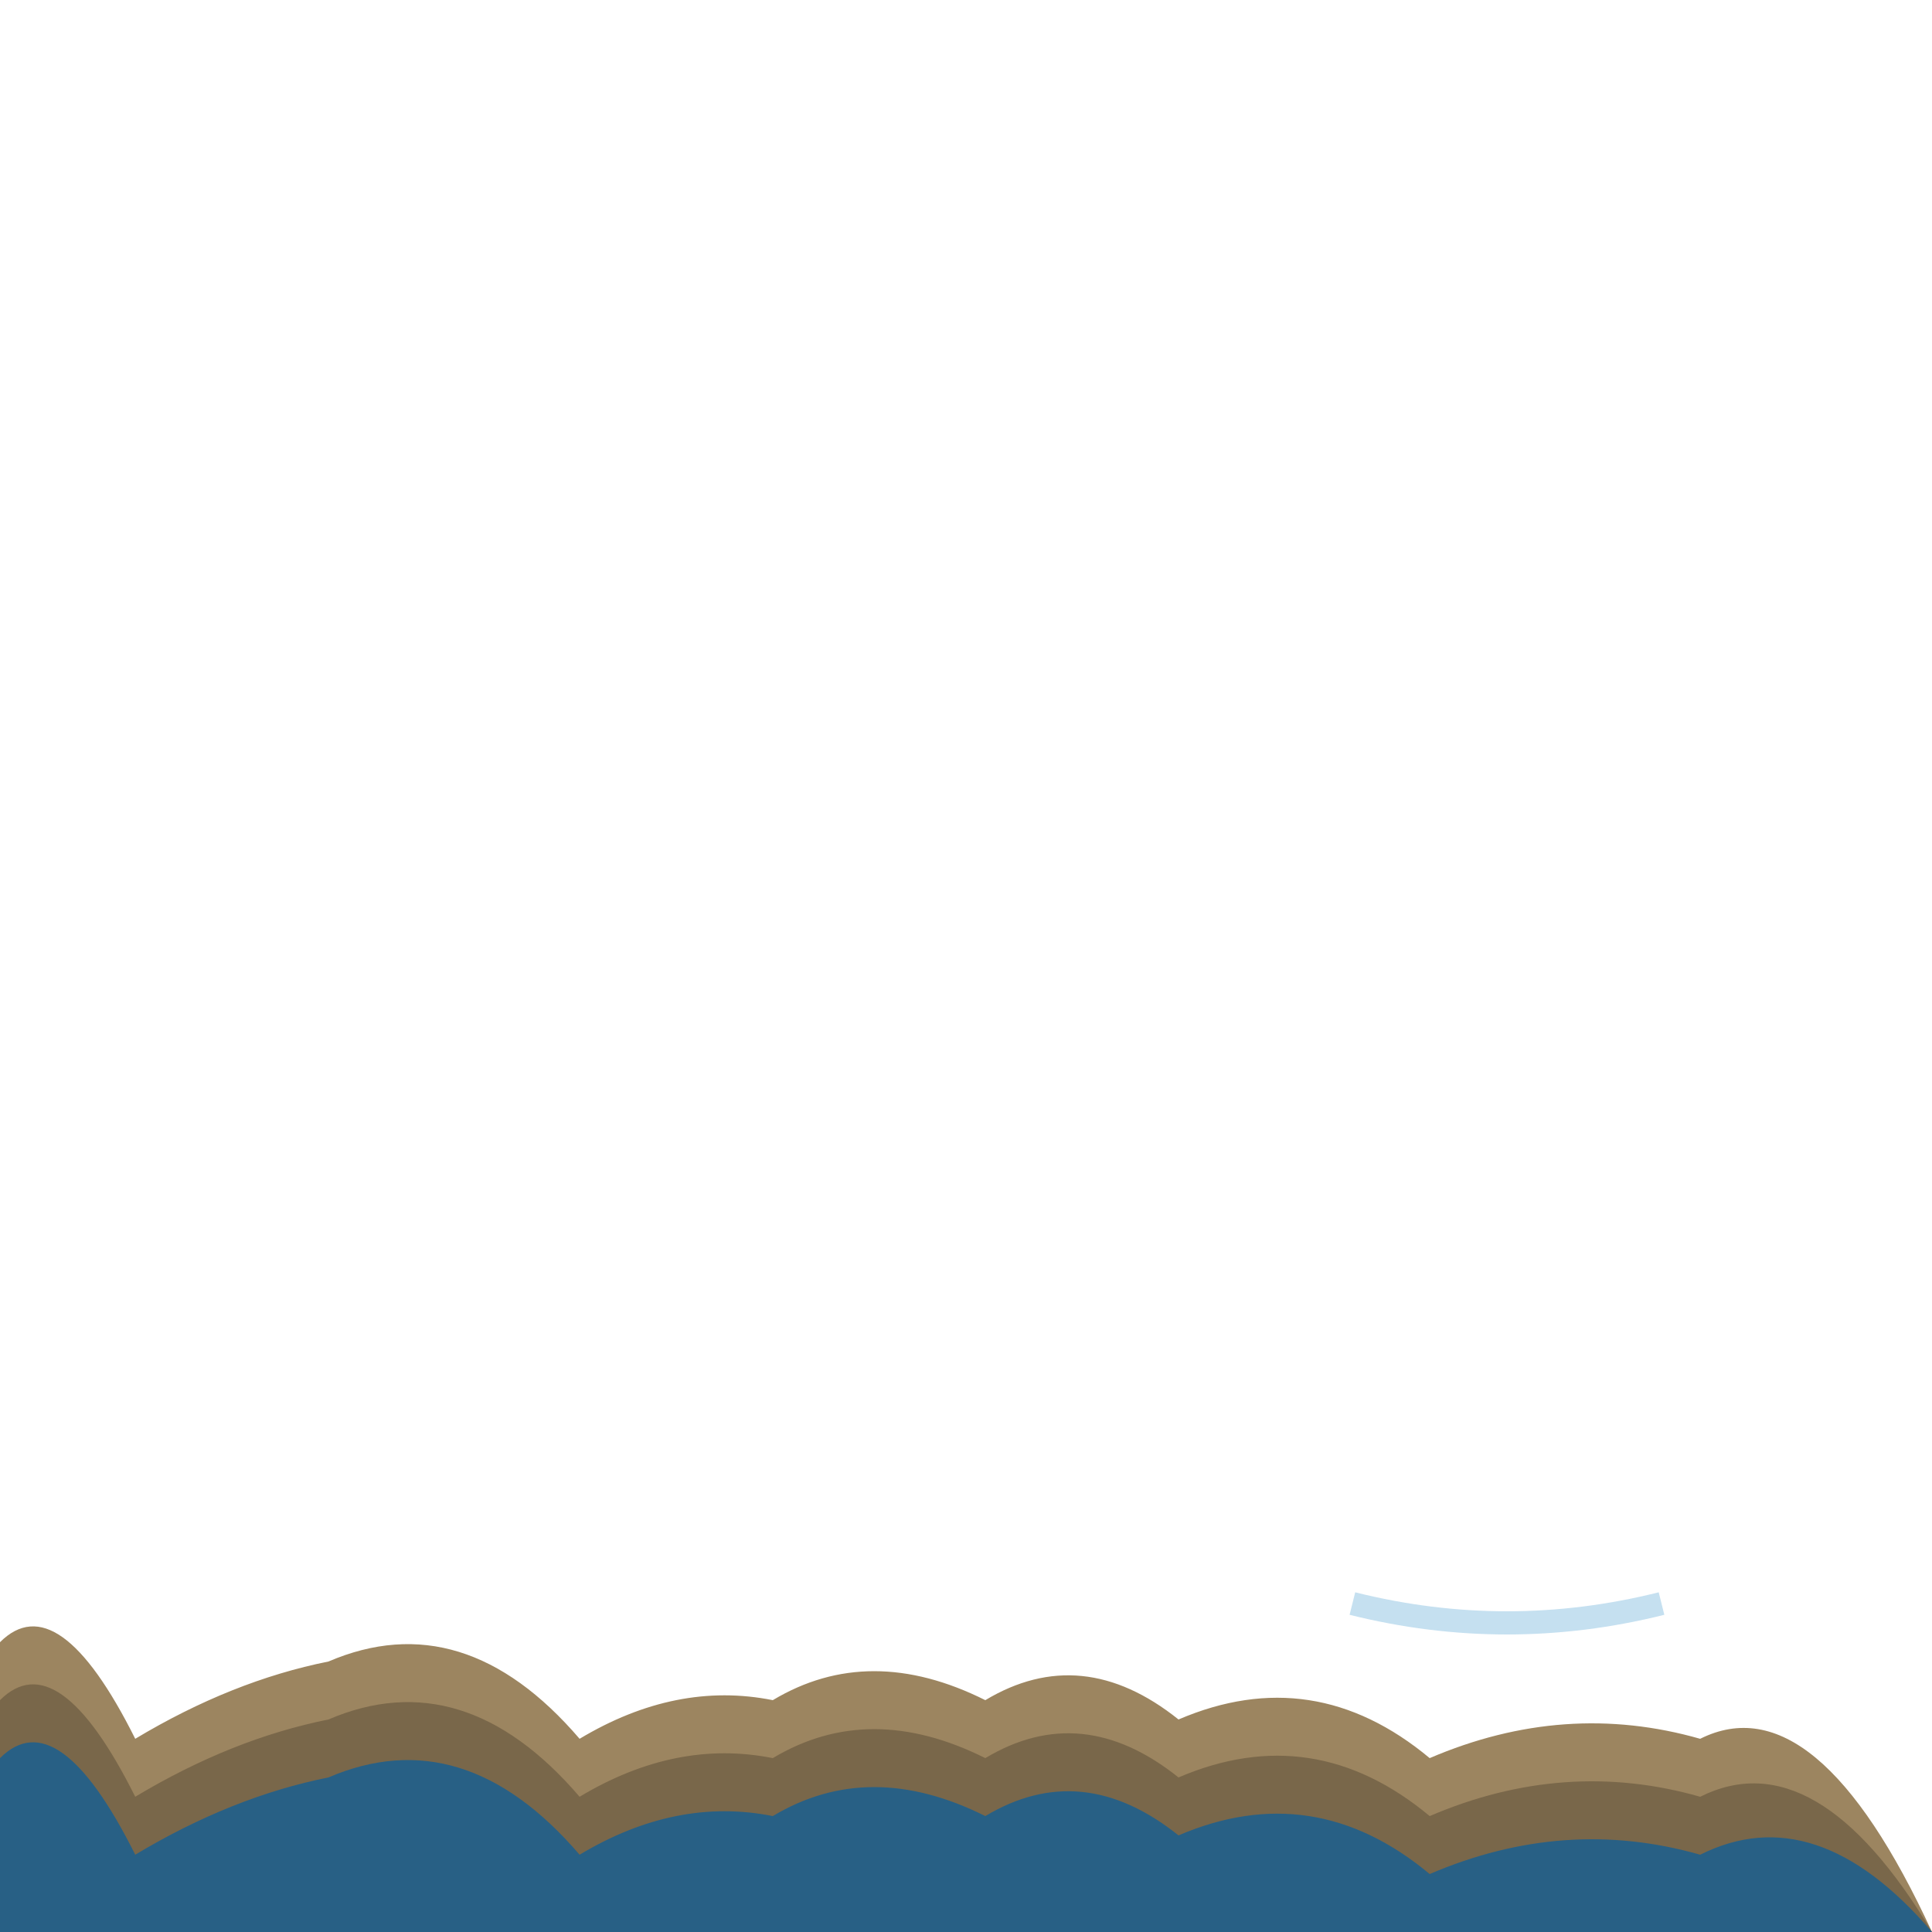
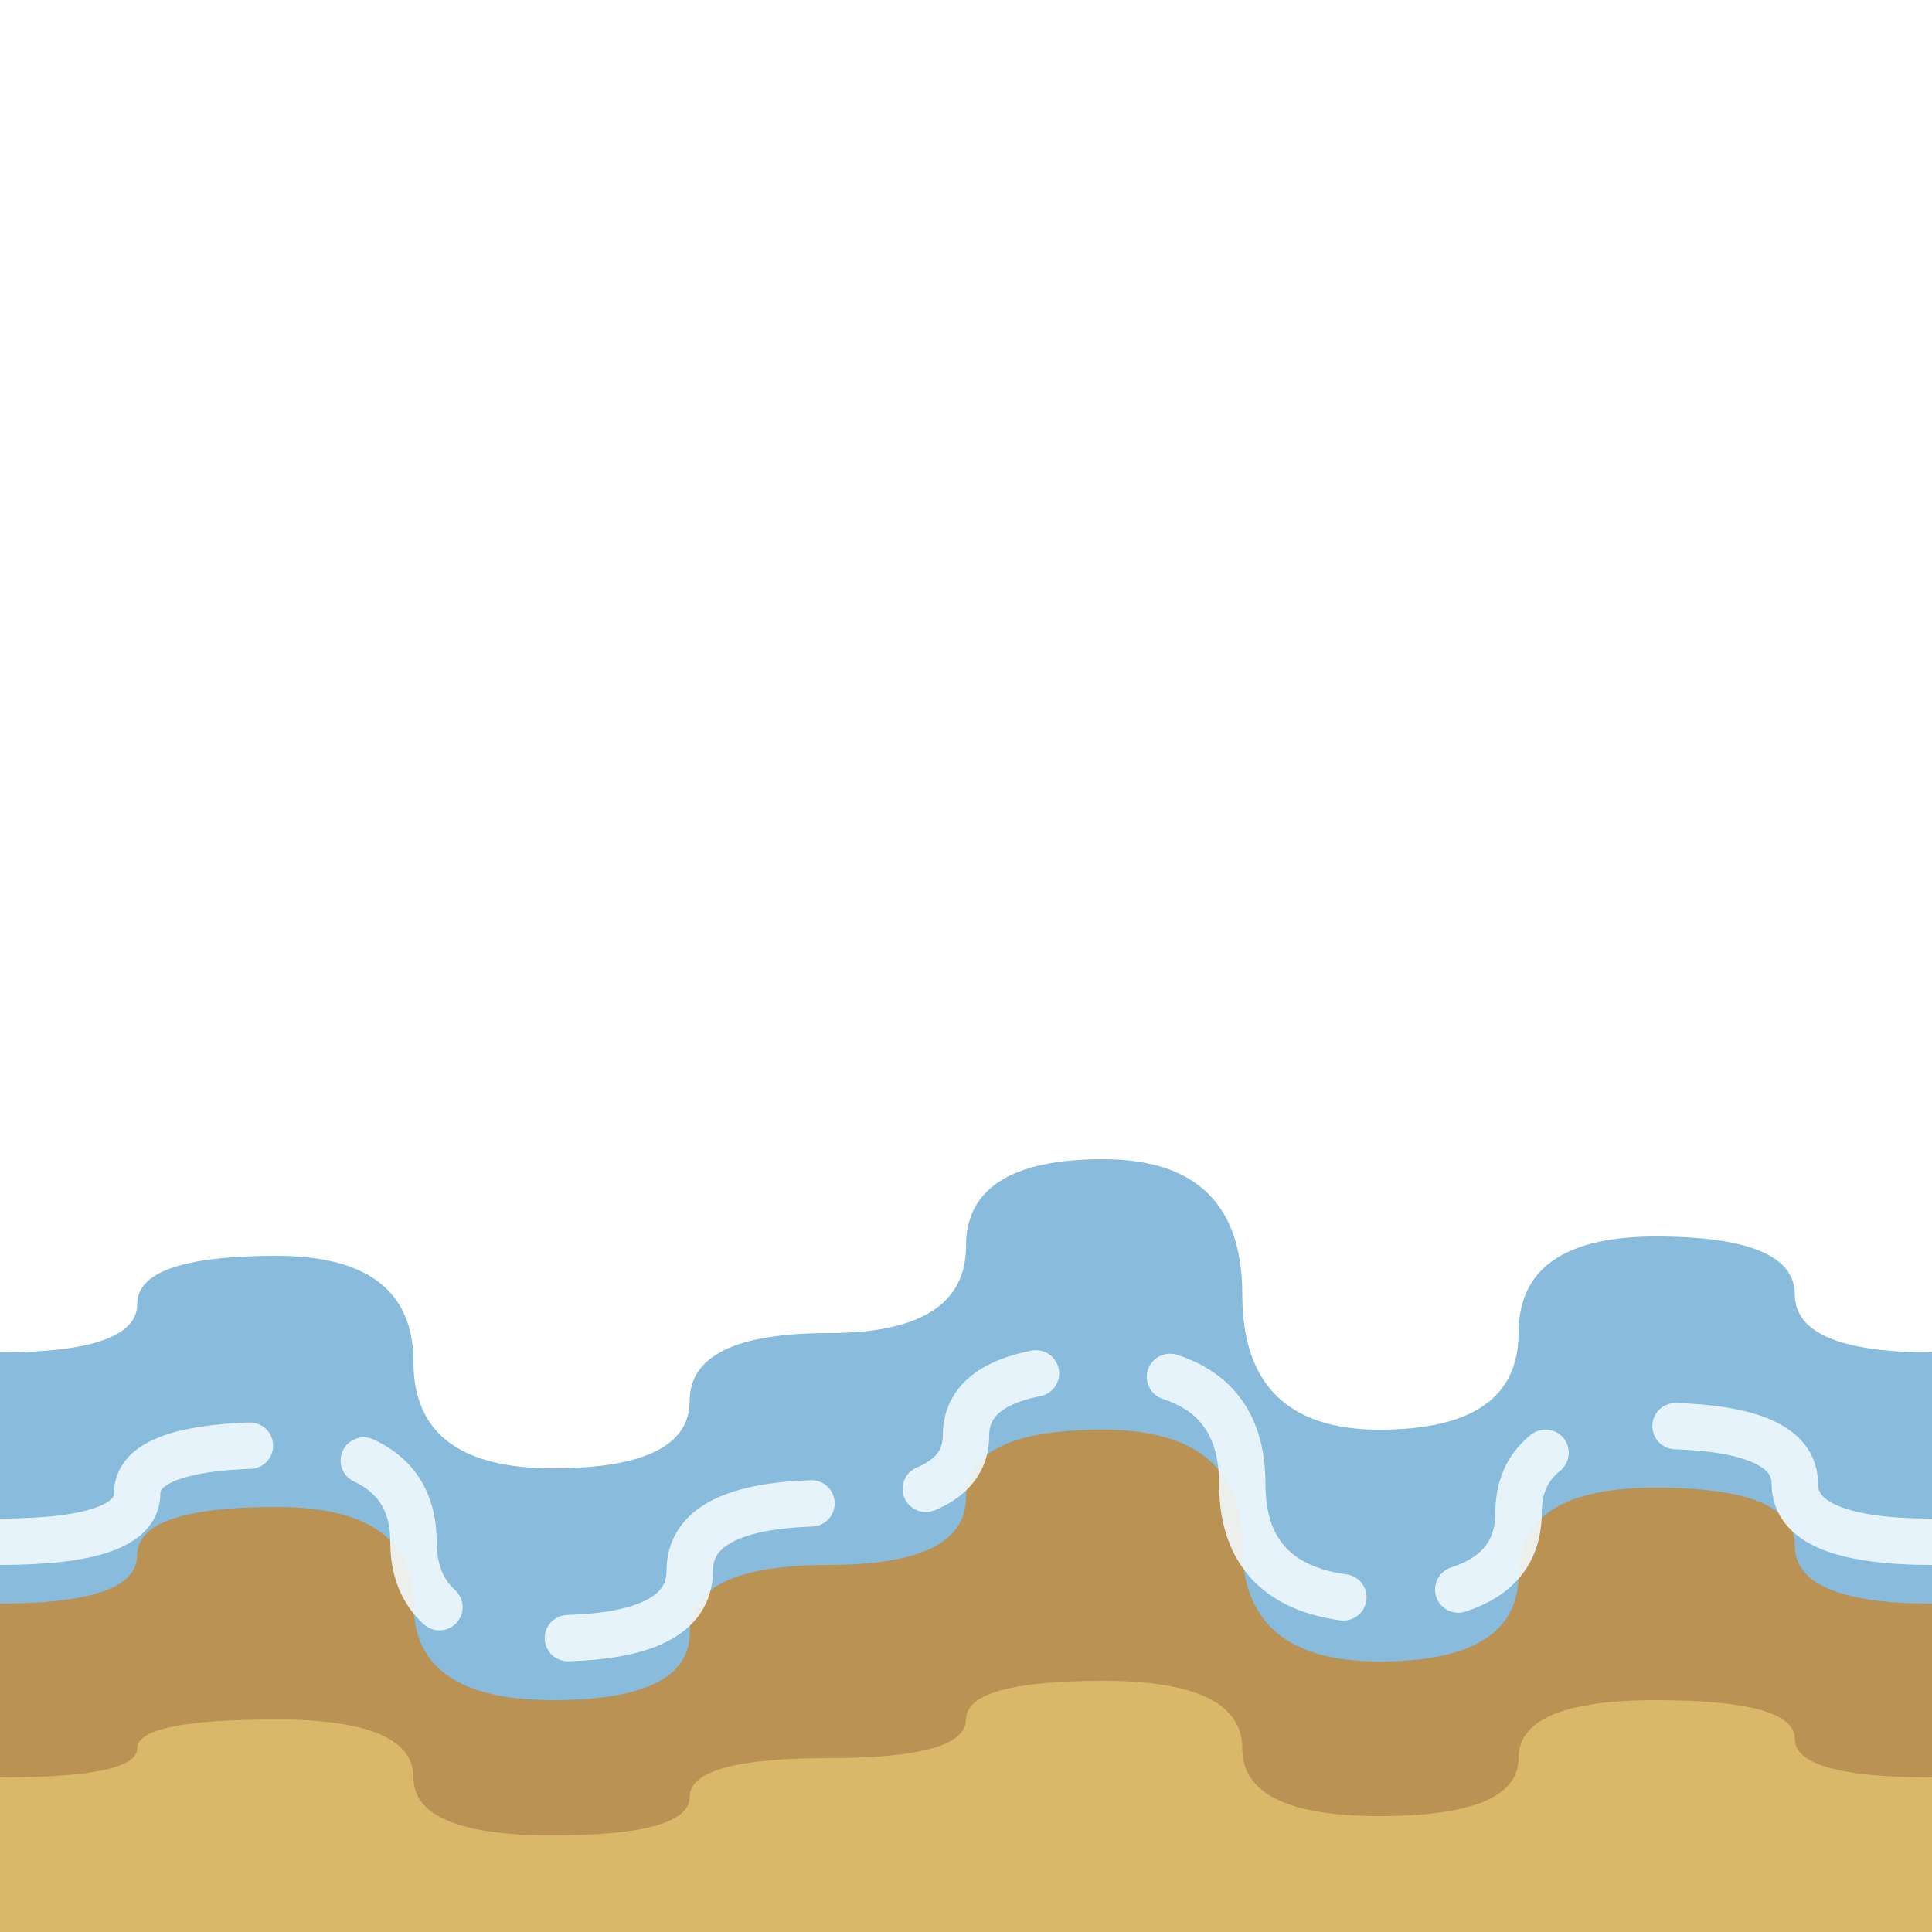
<svg xmlns="http://www.w3.org/2000/svg" width="100" height="100" viewBox="0 0 100 100">
  <g transform="rotate(180 50 50)">
-     <path d="M0,0 Q6,13 12,10 Q19,12 26,9 Q32,14 39,11 Q44,15 49,12 Q55,15 60,12 Q65,13 70,10 Q76,17 83,14 Q88,13 93,10 Q97,18 100,15 L100,0 Z" fill="#9c8560" opacity="1" />
-     <path d="M0,0 Q6,10 12,7 Q19,9 26,6 Q32,11 39,8 Q44,12 49,9 Q55,12 60,9 Q65,10 70,7 Q76,14 83,11 Q88,10 93,7 Q97,15 100,12 L100,0 Z" fill="#6b5a40" opacity="0.7" />
-     <path d="M0,0 Q6,7 12,4 Q19,6 26,3 Q32,8 39,5 Q44,9 49,6 Q55,9 60,6 Q65,7 70,4 Q76,11 83,8 Q88,7 93,4 Q97,12 100,9 L100,0 Z" fill="#1f5f8c" opacity="0.9" />
-     <path d="M14,17 q8,-2 16,0" fill="none" stroke="#9ecbe6" stroke-width="1.2" opacity=".6" />
+     <path d="M0,0V30Q7.1,30 7.1,33T14.3,36Q21.4,36 21.4,31T28.6,26Q35.7,26 35.7,33T42.9,40Q50,40 50,35.5T57.1,31Q64.3,31 64.3,27.5T71.4,24Q78.6,24 78.6,29.5T85.7,35Q92.9,35 92.9,32.5T100,30V0z" fill="#6aaad3" opacity=".8" />
+     <path d="M0,0V17Q7.1,17 7.1,20T14.3,23Q21.4,23 21.4,18.5T28.6,14Q35.7,14 35.7,20T42.9,26Q50,26 50,22.5T57.1,19Q64.3,19 64.3,15.5T71.4,12Q78.6,12 78.6,17T85.7,22Q92.9,22 92.9,19.5T100,17V0z" fill="#b99254" />
+     <path d="M0,0V8Q7.1,8 7.1,10T14.3,12Q21.4,12 21.4,9T28.6,6Q35.7,6 35.7,9.5T42.9,13Q50,13 50,11T57.1,9Q64.3,9 64.3,7T71.4,5Q78.6,5 78.6,8T85.7,11Q92.9,11 92.9,9.5T100,8V0z" fill="#d9b86a" />
+     <path d="M0,20.2Q7.1,20.2 7.1,23.2T14.3,26.2Q21.4,26.2 21.4,21.7T28.6,17.2Q35.7,17.2 35.7,23.2T42.9,29.2Q50,29.2 50,25.7T57.1,22.2Q64.3,22.2 64.3,18.7T71.4,15.2Q78.6,15.2 78.6,20.2T85.7,25.2Q92.9,25.2 92.9,22.7T100,20.2" fill="none" stroke="#f2fafd" stroke-width="2.4" stroke-linecap="round" stroke-dasharray="16 7 9 6" opacity=".9" />
  </g>
</svg>
